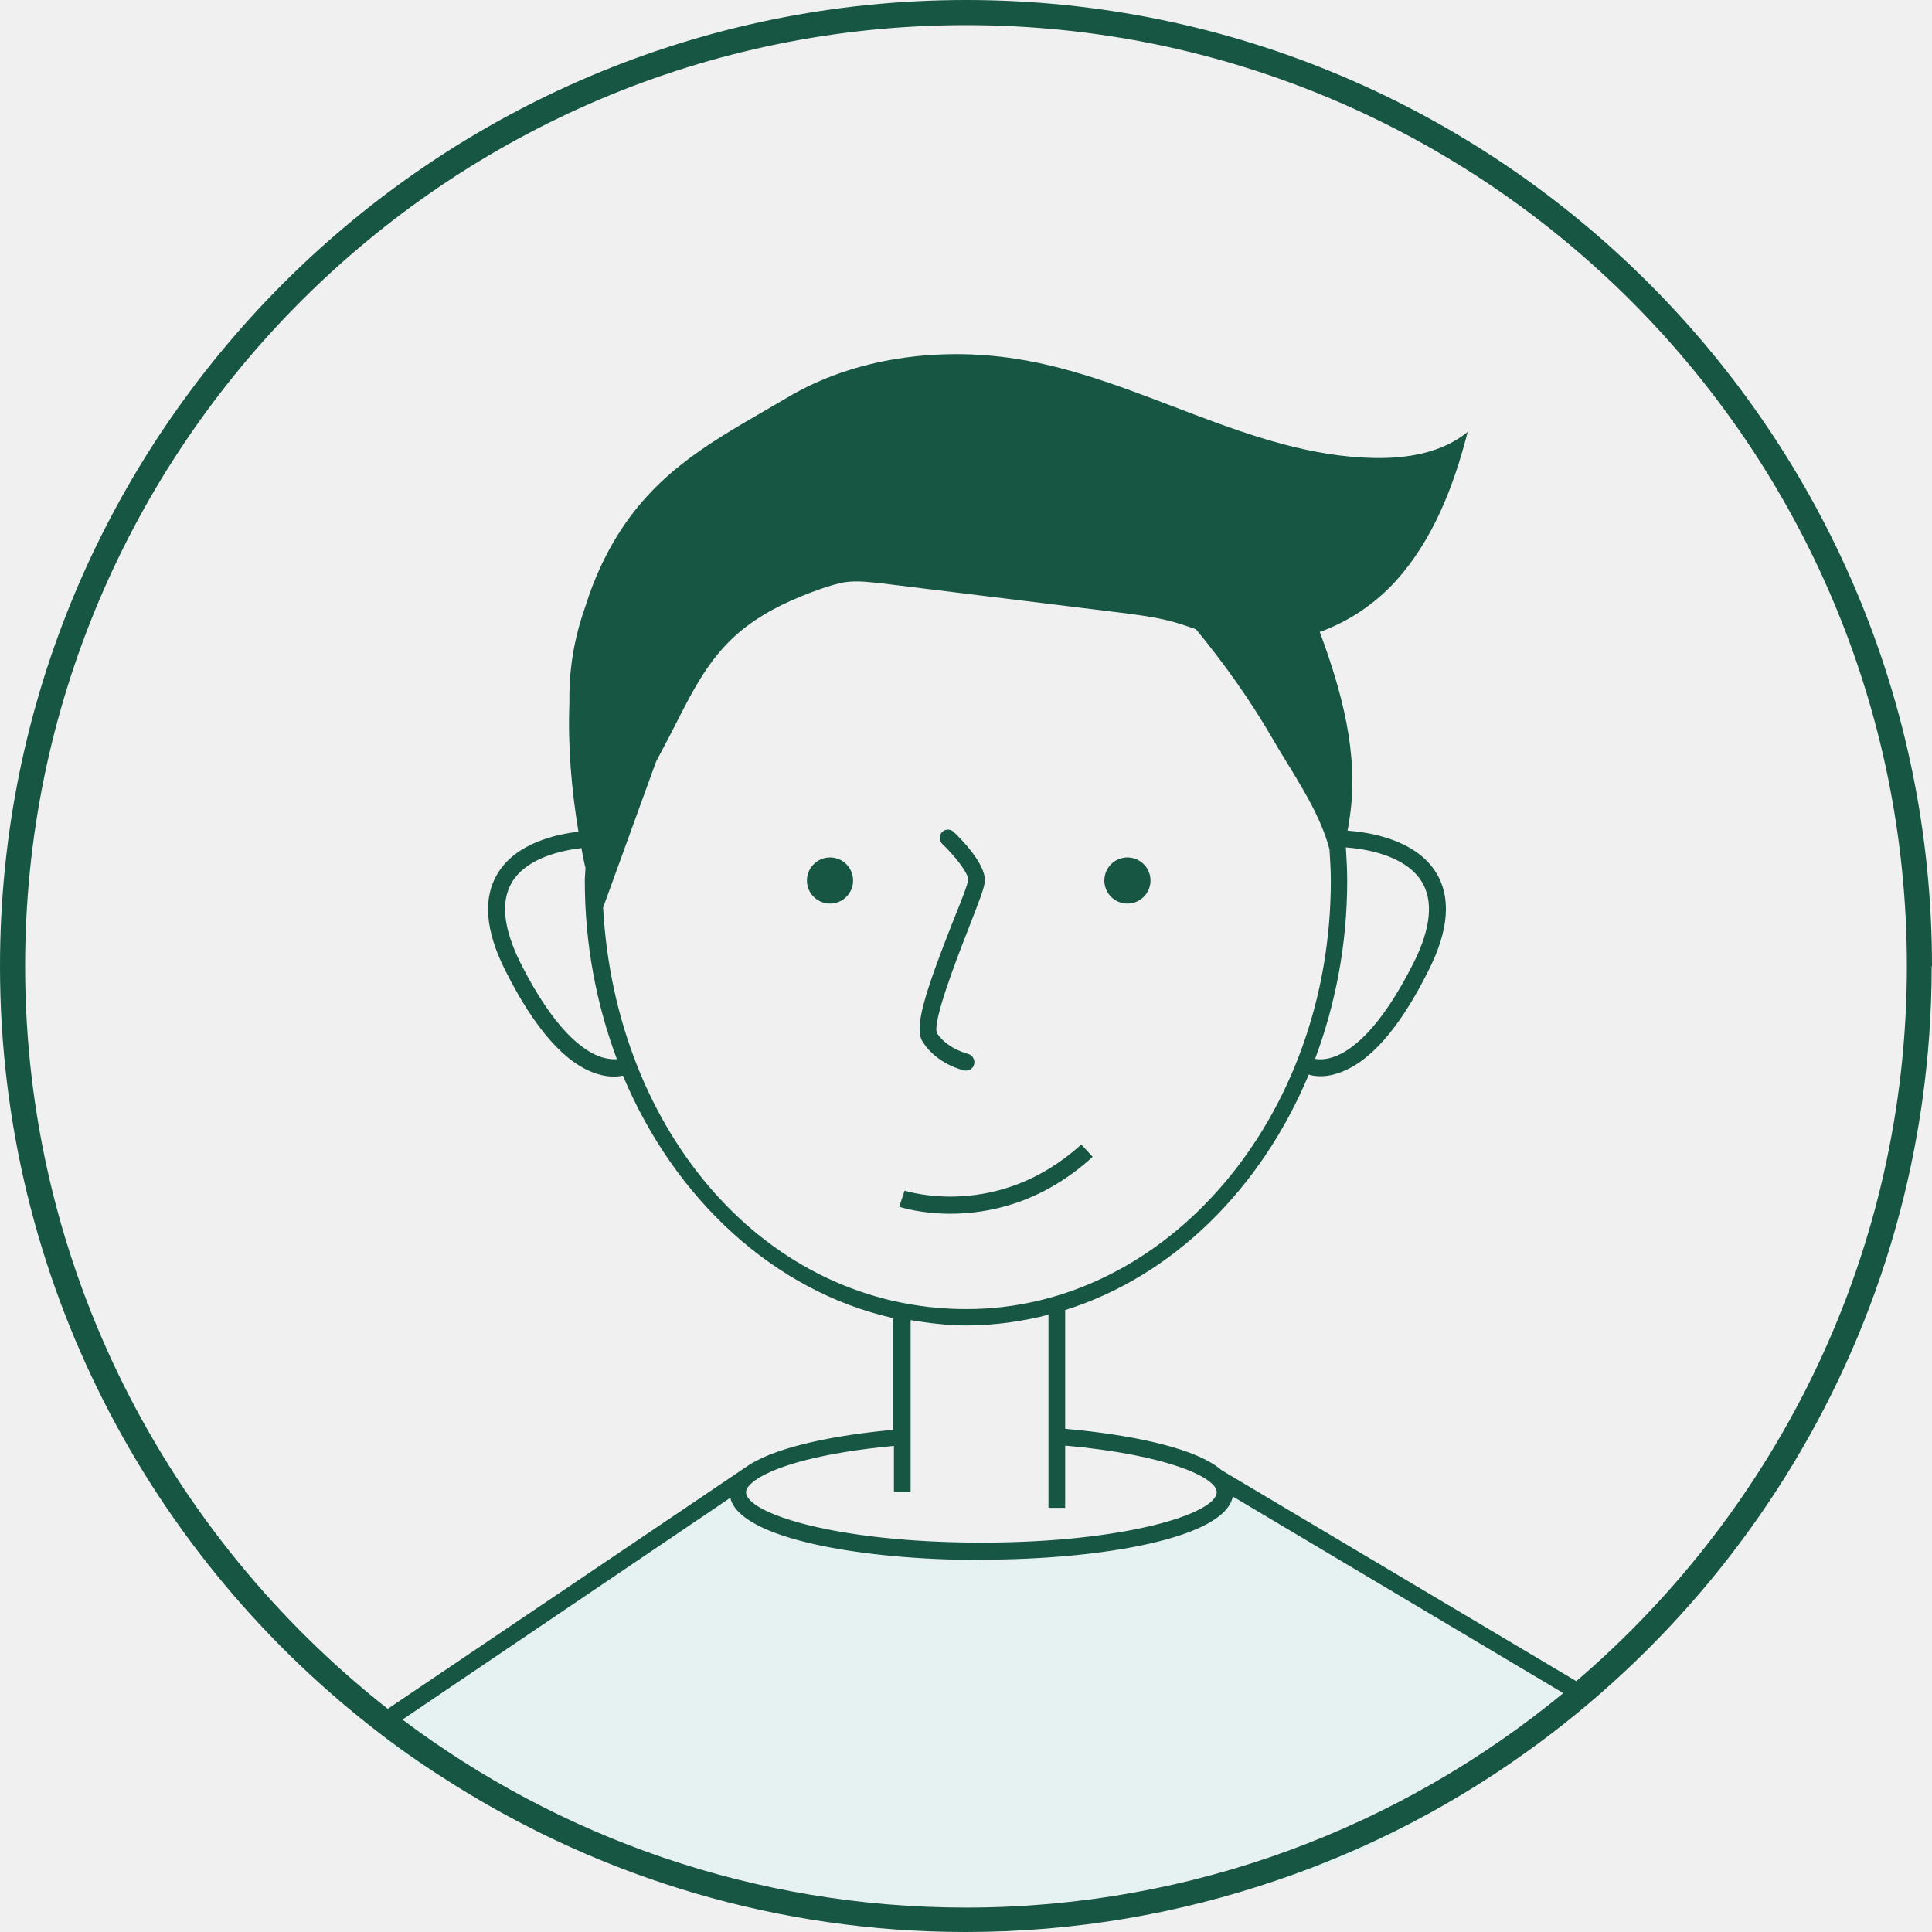
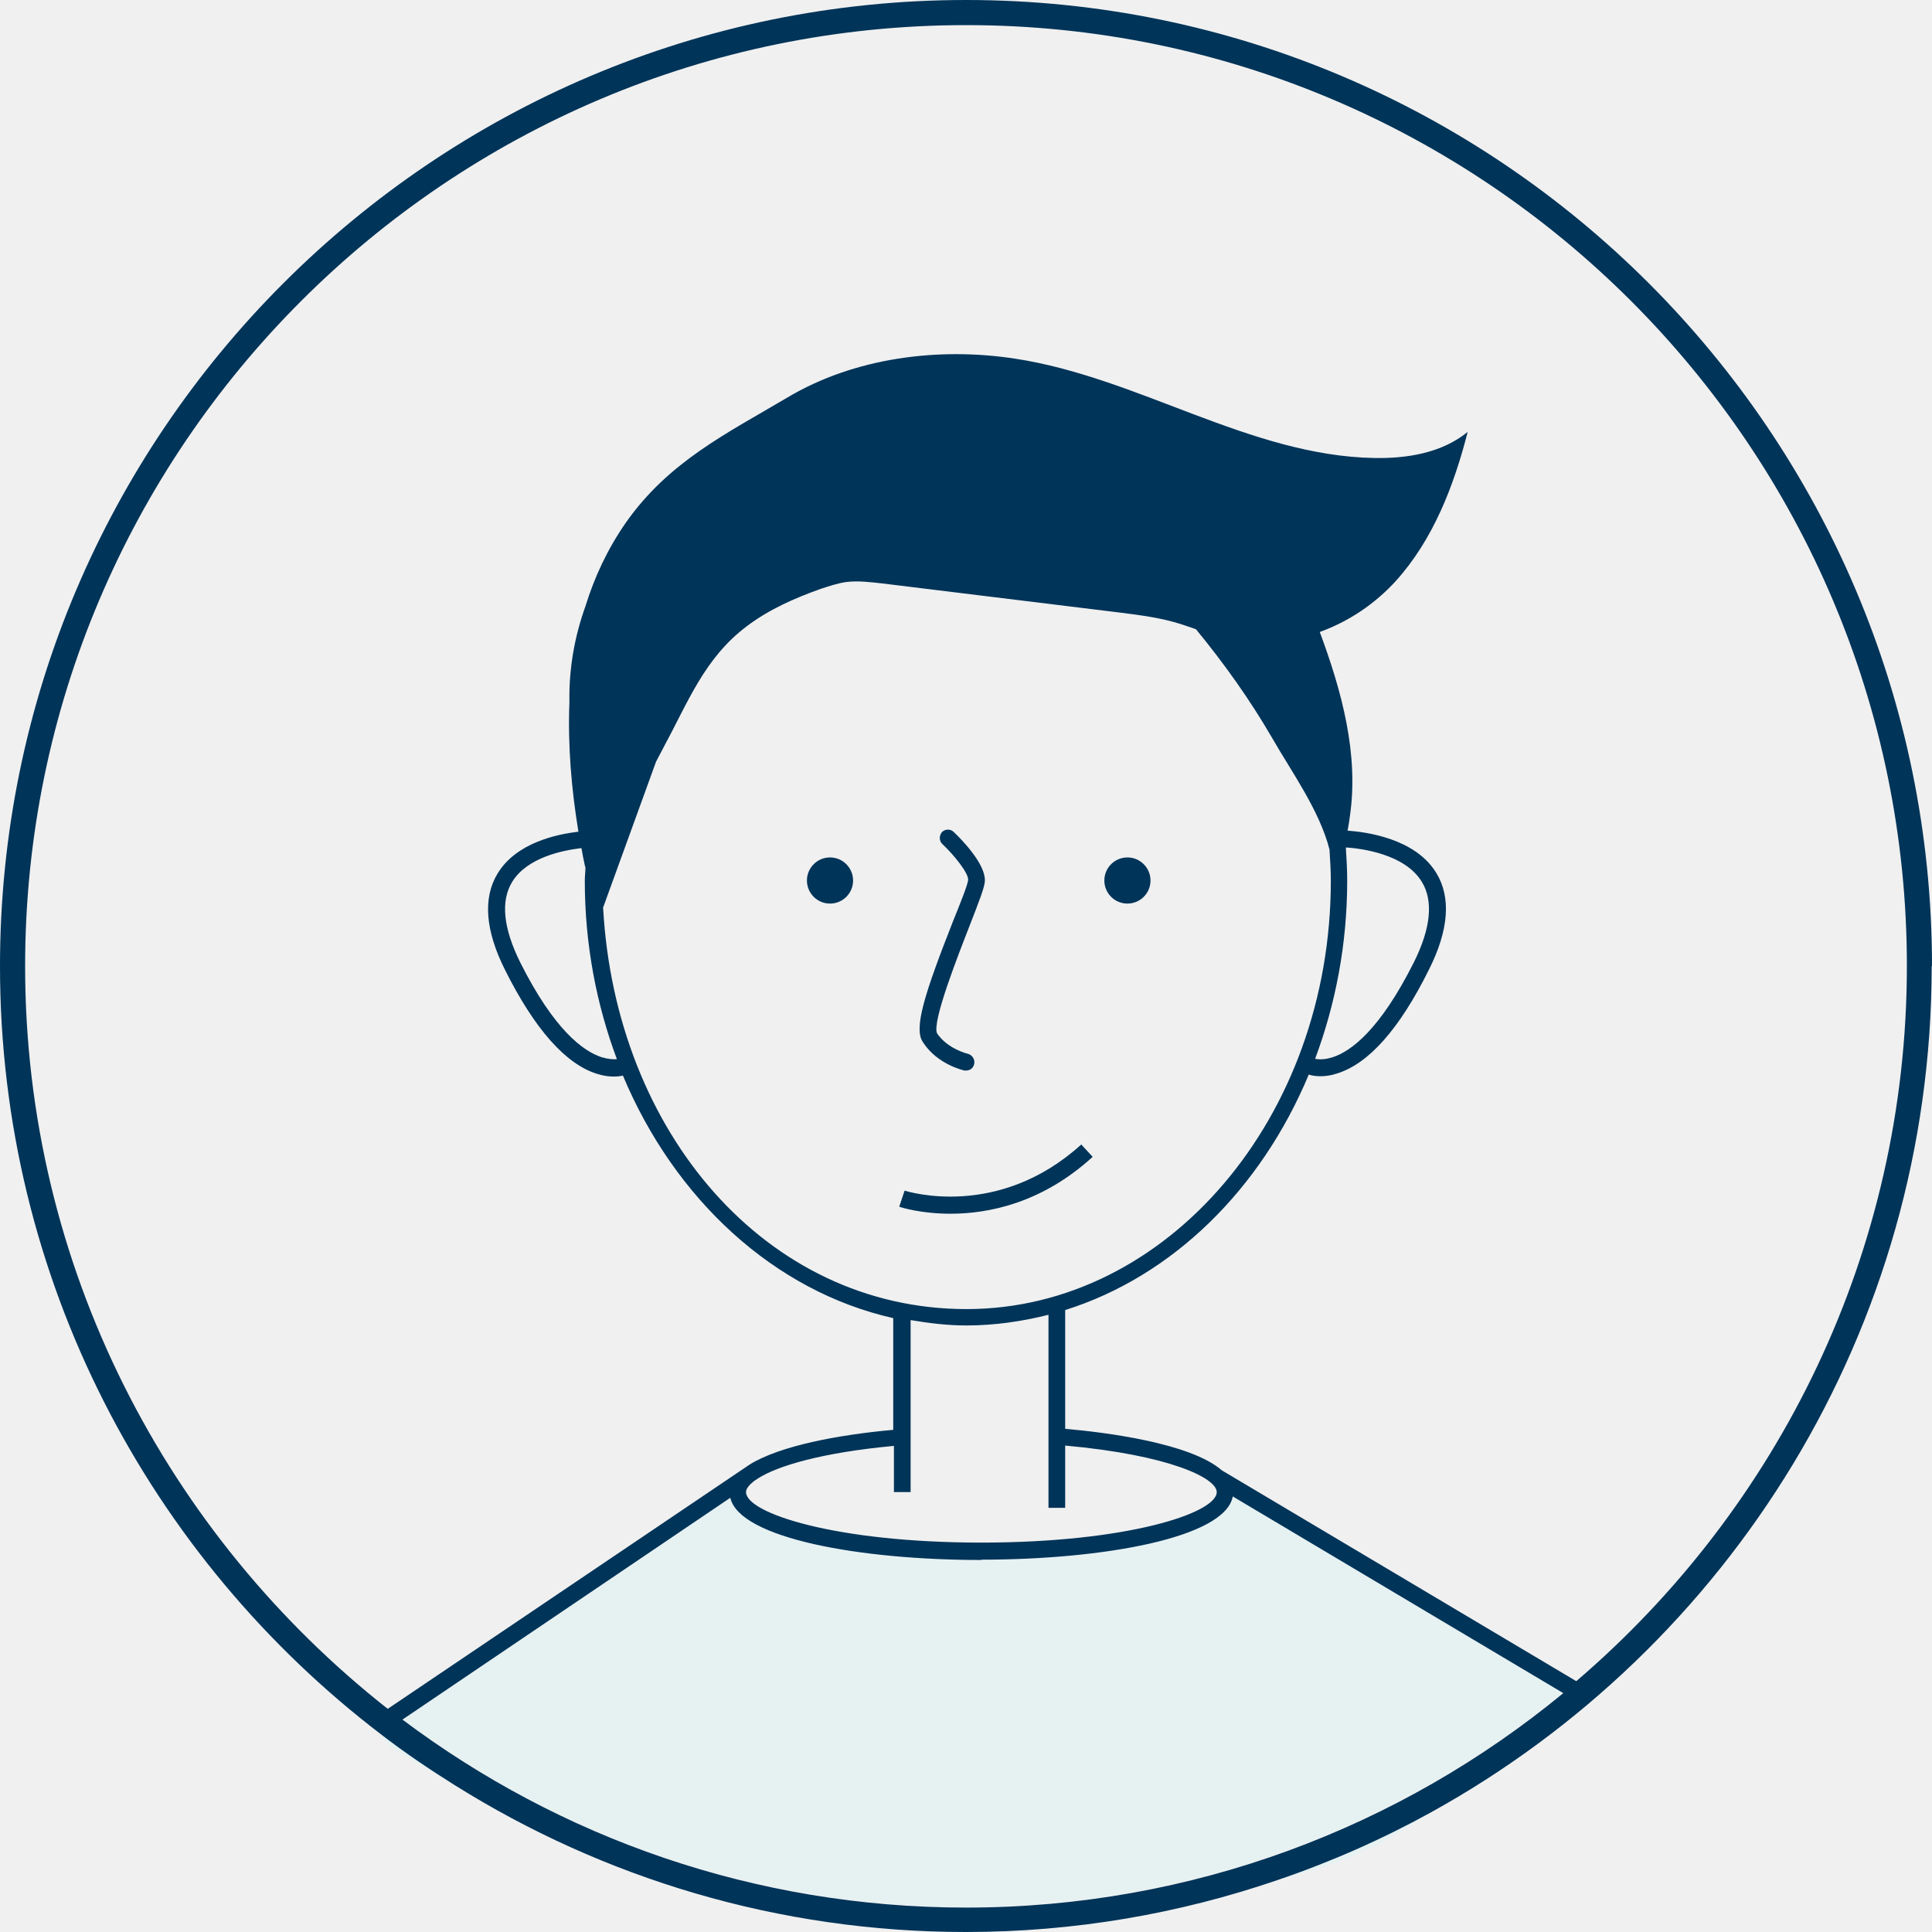
<svg xmlns="http://www.w3.org/2000/svg" width="36" height="36" viewBox="0 0 36 36" fill="none">
  <g clip-path="url(#clip0_138_2566)">
    <path d="M7.58 32.733C7.873 32.92 8.173 33.089 8.478 33.263C8.01 32.97 7.555 32.653 7.113 32.322C7.169 32.522 7.424 32.634 7.58 32.733Z" fill="#E6F1F2" />
    <path d="M25.409 34.491C25.845 34.292 26.263 34.043 26.662 33.775C25.752 34.273 24.798 34.697 23.807 35.034C24.355 34.897 24.898 34.728 25.409 34.491Z" fill="#E6F1F2" />
    <path d="M7.493 32.029C10.423 34.23 14.063 35.532 17.997 35.532C22.217 35.532 26.095 34.03 29.124 31.537L22.965 27.871C22.828 28.644 20.54 29.049 18.277 29.049C16.015 29.049 13.777 28.65 13.602 27.89L7.493 32.023V32.029Z" fill="#E6F1F2" />
-     <path d="M36 18.003C36 8.073 27.927 0 18.003 0C8.079 0 0 8.073 0 18.003C0 23.838 2.793 29.031 7.106 32.322C7.543 32.659 8.004 32.97 8.472 33.263C11.239 34.996 14.5 36 17.997 36C20.029 36 21.98 35.657 23.8 35.034C24.792 34.697 25.752 34.273 26.656 33.775C32.216 30.707 35.994 24.785 35.994 18.003H36ZM14.126 27.547C14.487 27.316 15.31 27.067 16.657 26.942V27.803H16.968V24.598C17.305 24.654 17.648 24.698 18.003 24.698C18.533 24.698 19.044 24.623 19.537 24.499V28.096H19.848V26.936C21.787 27.111 22.672 27.541 22.672 27.803C22.672 28.195 21.002 28.744 18.284 28.744C15.566 28.744 13.901 28.195 13.901 27.803C13.901 27.74 13.957 27.672 14.051 27.597L14.126 27.547ZM25.072 15.79C25.359 15.809 26.176 15.909 26.494 16.432C26.712 16.788 26.662 17.299 26.344 17.934C25.714 19.188 25.178 19.587 24.835 19.699C24.68 19.749 24.573 19.742 24.505 19.73C24.885 18.714 25.103 17.592 25.103 16.413C25.103 16.202 25.091 15.996 25.078 15.79H25.072ZM10.909 16.152C10.909 16.239 10.897 16.326 10.897 16.413C10.897 17.598 11.115 18.72 11.495 19.736C11.427 19.742 11.333 19.736 11.208 19.699C10.866 19.587 10.323 19.188 9.694 17.934C9.376 17.293 9.326 16.788 9.544 16.432C9.824 15.977 10.479 15.846 10.834 15.803C10.853 15.921 10.878 16.033 10.903 16.152H10.909ZM11.233 16.925L12.224 14.194C12.274 14.101 12.324 14.001 12.374 13.908C12.823 13.078 13.128 12.262 13.914 11.67C14.325 11.358 14.805 11.146 15.298 10.971C15.447 10.922 15.597 10.872 15.753 10.847C15.983 10.816 16.214 10.847 16.445 10.872L20.864 11.414C21.257 11.464 21.656 11.514 22.03 11.638C22.117 11.67 22.205 11.694 22.286 11.726C22.809 12.362 23.289 13.035 23.701 13.745C24.062 14.375 24.586 15.098 24.773 15.828C24.785 16.021 24.798 16.214 24.798 16.413C24.798 20.814 21.75 24.393 18.009 24.393C14.269 24.393 11.47 21.089 11.239 16.925H11.233ZM18.284 29.062C20.547 29.062 22.828 28.657 22.971 27.884L29.13 31.549C26.101 34.043 22.223 35.545 18.003 35.545C14.063 35.545 10.429 34.242 7.499 32.042L13.608 27.909C13.783 28.669 16.046 29.068 18.284 29.068V29.062ZM29.38 31.331L22.766 27.397C22.18 26.886 20.578 26.687 19.848 26.624V24.411C21.849 23.782 23.495 22.161 24.387 20.023C24.443 20.042 24.517 20.054 24.605 20.054C24.692 20.054 24.798 20.042 24.91 20.004C25.502 19.823 26.076 19.175 26.624 18.072C26.998 17.33 27.042 16.719 26.762 16.264C26.369 15.622 25.459 15.503 25.11 15.478C25.128 15.391 25.141 15.298 25.153 15.21C25.322 14.057 25.004 12.885 24.592 11.776C25.128 11.582 25.614 11.258 26.007 10.828C26.706 10.055 27.092 9.051 27.348 8.048C26.867 8.441 26.219 8.546 25.602 8.534C23.283 8.49 21.213 7.032 18.913 6.683C17.486 6.464 15.921 6.664 14.674 7.406C13.527 8.085 12.461 8.603 11.663 9.737C11.32 10.23 11.077 10.753 10.909 11.296C10.71 11.85 10.604 12.436 10.61 13.035C10.61 13.053 10.61 13.078 10.61 13.097C10.579 13.889 10.647 14.699 10.778 15.497C10.367 15.547 9.625 15.703 9.276 16.27C8.995 16.725 9.039 17.336 9.413 18.078C9.962 19.175 10.541 19.83 11.127 20.01C11.246 20.048 11.345 20.06 11.433 20.06C11.501 20.06 11.557 20.054 11.607 20.042C12.573 22.348 14.425 24.062 16.644 24.561V26.643C15.603 26.737 14.537 26.942 13.976 27.285L7.225 31.842C3.123 28.613 0.468 23.613 0.468 18.003C0.468 8.335 8.335 0.468 18.003 0.468C27.672 0.468 35.532 8.335 35.532 17.997C35.532 23.327 33.139 28.102 29.373 31.325L29.38 31.331Z" fill="#165643" />
-     <path d="M21.008 16.837C21.245 16.837 21.438 16.645 21.438 16.407C21.438 16.17 21.245 15.977 21.008 15.977C20.77 15.977 20.578 16.17 20.578 16.407C20.578 16.645 20.77 16.837 21.008 16.837Z" fill="#165643" />
-     <path d="M15.466 16.837C15.704 16.837 15.896 16.645 15.896 16.407C15.896 16.17 15.704 15.977 15.466 15.977C15.229 15.977 15.036 16.17 15.036 16.407C15.036 16.645 15.229 16.837 15.466 16.837Z" fill="#165643" />
-     <path d="M20.36 21.556L20.148 21.326C18.602 22.728 16.925 22.205 16.856 22.186L16.756 22.485C16.788 22.498 17.162 22.616 17.71 22.616C18.415 22.616 19.406 22.423 20.353 21.563L20.36 21.556Z" fill="#165643" />
-     <path d="M17.205 19.431C17.473 19.836 17.947 19.942 17.972 19.948C17.984 19.948 17.997 19.948 18.003 19.948C18.078 19.948 18.14 19.898 18.153 19.823C18.171 19.742 18.115 19.655 18.034 19.636C18.034 19.636 17.66 19.549 17.461 19.256C17.361 19.05 17.847 17.816 18.053 17.286C18.252 16.775 18.352 16.52 18.352 16.407C18.358 16.089 17.91 15.634 17.772 15.503C17.71 15.441 17.61 15.447 17.554 15.503C17.498 15.566 17.498 15.665 17.554 15.722C17.791 15.946 18.04 16.264 18.04 16.389C18.04 16.47 17.891 16.837 17.76 17.162C17.23 18.508 17.024 19.156 17.193 19.412L17.205 19.431Z" fill="#165643" />
+     <path d="M36 18.003C36 8.073 27.927 0 18.003 0C8.079 0 0 8.073 0 18.003C0 23.838 2.793 29.031 7.106 32.322C7.543 32.659 8.004 32.97 8.472 33.263C11.239 34.996 14.5 36 17.997 36C20.029 36 21.98 35.657 23.8 35.034C24.792 34.697 25.752 34.273 26.656 33.775C32.216 30.707 35.994 24.785 35.994 18.003H36ZM14.126 27.547C14.487 27.316 15.31 27.067 16.657 26.942V27.803H16.968V24.598C17.305 24.654 17.648 24.698 18.003 24.698C18.533 24.698 19.044 24.623 19.537 24.499V28.096H19.848V26.936C21.787 27.111 22.672 27.541 22.672 27.803C22.672 28.195 21.002 28.744 18.284 28.744C15.566 28.744 13.901 28.195 13.901 27.803C13.901 27.74 13.957 27.672 14.051 27.597L14.126 27.547ZM25.072 15.79C25.359 15.809 26.176 15.909 26.494 16.432C26.712 16.788 26.662 17.299 26.344 17.934C25.714 19.188 25.178 19.587 24.835 19.699C24.68 19.749 24.573 19.742 24.505 19.73C24.885 18.714 25.103 17.592 25.103 16.413C25.103 16.202 25.091 15.996 25.078 15.79H25.072ZM10.909 16.152C10.909 16.239 10.897 16.326 10.897 16.413C10.897 17.598 11.115 18.72 11.495 19.736C11.427 19.742 11.333 19.736 11.208 19.699C10.866 19.587 10.323 19.188 9.694 17.934C9.376 17.293 9.326 16.788 9.544 16.432C9.824 15.977 10.479 15.846 10.834 15.803C10.853 15.921 10.878 16.033 10.903 16.152H10.909ZM11.233 16.925L12.224 14.194C12.274 14.101 12.324 14.001 12.374 13.908C12.823 13.078 13.128 12.262 13.914 11.67C14.325 11.358 14.805 11.146 15.298 10.971C15.447 10.922 15.597 10.872 15.753 10.847C15.983 10.816 16.214 10.847 16.445 10.872L20.864 11.414C21.257 11.464 21.656 11.514 22.03 11.638C22.117 11.67 22.205 11.694 22.286 11.726C22.809 12.362 23.289 13.035 23.701 13.745C24.062 14.375 24.586 15.098 24.773 15.828C24.785 16.021 24.798 16.214 24.798 16.413C24.798 20.814 21.75 24.393 18.009 24.393C14.269 24.393 11.47 21.089 11.239 16.925H11.233ZM18.284 29.062C20.547 29.062 22.828 28.657 22.971 27.884L29.13 31.549C26.101 34.043 22.223 35.545 18.003 35.545C14.063 35.545 10.429 34.242 7.499 32.042L13.608 27.909C13.783 28.669 16.046 29.068 18.284 29.068V29.062ZM29.38 31.331L22.766 27.397C22.18 26.886 20.578 26.687 19.848 26.624V24.411C21.849 23.782 23.495 22.161 24.387 20.023C24.443 20.042 24.517 20.054 24.605 20.054C24.692 20.054 24.798 20.042 24.91 20.004C25.502 19.823 26.076 19.175 26.624 18.072C26.998 17.33 27.042 16.719 26.762 16.264C26.369 15.622 25.459 15.503 25.11 15.478C25.128 15.391 25.141 15.298 25.153 15.21C25.322 14.057 25.004 12.885 24.592 11.776C25.128 11.582 25.614 11.258 26.007 10.828C26.706 10.055 27.092 9.051 27.348 8.048C26.867 8.441 26.219 8.546 25.602 8.534C23.283 8.49 21.213 7.032 18.913 6.683C17.486 6.464 15.921 6.664 14.674 7.406C13.527 8.085 12.461 8.603 11.663 9.737C11.32 10.23 11.077 10.753 10.909 11.296C10.71 11.85 10.604 12.436 10.61 13.035C10.61 13.053 10.61 13.078 10.61 13.097C10.579 13.889 10.647 14.699 10.778 15.497C10.367 15.547 9.625 15.703 9.276 16.27C8.995 16.725 9.039 17.336 9.413 18.078C9.962 19.175 10.541 19.83 11.127 20.01C11.246 20.048 11.345 20.06 11.433 20.06C11.501 20.06 11.557 20.054 11.607 20.042C12.573 22.348 14.425 24.062 16.644 24.561V26.643C15.603 26.737 14.537 26.942 13.976 27.285L7.225 31.842C3.123 28.613 0.468 23.613 0.468 18.003C0.468 8.335 8.335 0.468 18.003 0.468C27.672 0.468 35.532 8.335 35.532 17.997C35.532 23.327 33.139 28.102 29.373 31.325L29.38 31.331Z" fill="#003459" />
+     <path d="M21.008 16.837C21.245 16.837 21.438 16.645 21.438 16.407C21.438 16.17 21.245 15.977 21.008 15.977C20.77 15.977 20.578 16.17 20.578 16.407C20.578 16.645 20.77 16.837 21.008 16.837Z" fill="#003459" />
+     <path d="M15.466 16.837C15.704 16.837 15.896 16.645 15.896 16.407C15.896 16.17 15.704 15.977 15.466 15.977C15.229 15.977 15.036 16.17 15.036 16.407C15.036 16.645 15.229 16.837 15.466 16.837Z" fill="#003459" />
+     <path d="M20.36 21.556L20.148 21.326C18.602 22.728 16.925 22.205 16.856 22.186L16.756 22.485C16.788 22.498 17.162 22.616 17.71 22.616C18.415 22.616 19.406 22.423 20.353 21.563L20.36 21.556Z" fill="#003459" />
+     <path d="M17.205 19.431C17.473 19.836 17.947 19.942 17.972 19.948C17.984 19.948 17.997 19.948 18.003 19.948C18.078 19.948 18.14 19.898 18.153 19.823C18.171 19.742 18.115 19.655 18.034 19.636C18.034 19.636 17.66 19.549 17.461 19.256C17.361 19.05 17.847 17.816 18.053 17.286C18.252 16.775 18.352 16.52 18.352 16.407C18.358 16.089 17.91 15.634 17.772 15.503C17.71 15.441 17.61 15.447 17.554 15.503C17.498 15.566 17.498 15.665 17.554 15.722C17.791 15.946 18.04 16.264 18.04 16.389C18.04 16.47 17.891 16.837 17.76 17.162C17.23 18.508 17.024 19.156 17.193 19.412L17.205 19.431Z" fill="#003459" />
  </g>
  <defs>
    <clipPath id="clip0_138_2566">
      <rect width="36" height="36" fill="white" />
    </clipPath>
  </defs>
</svg>
